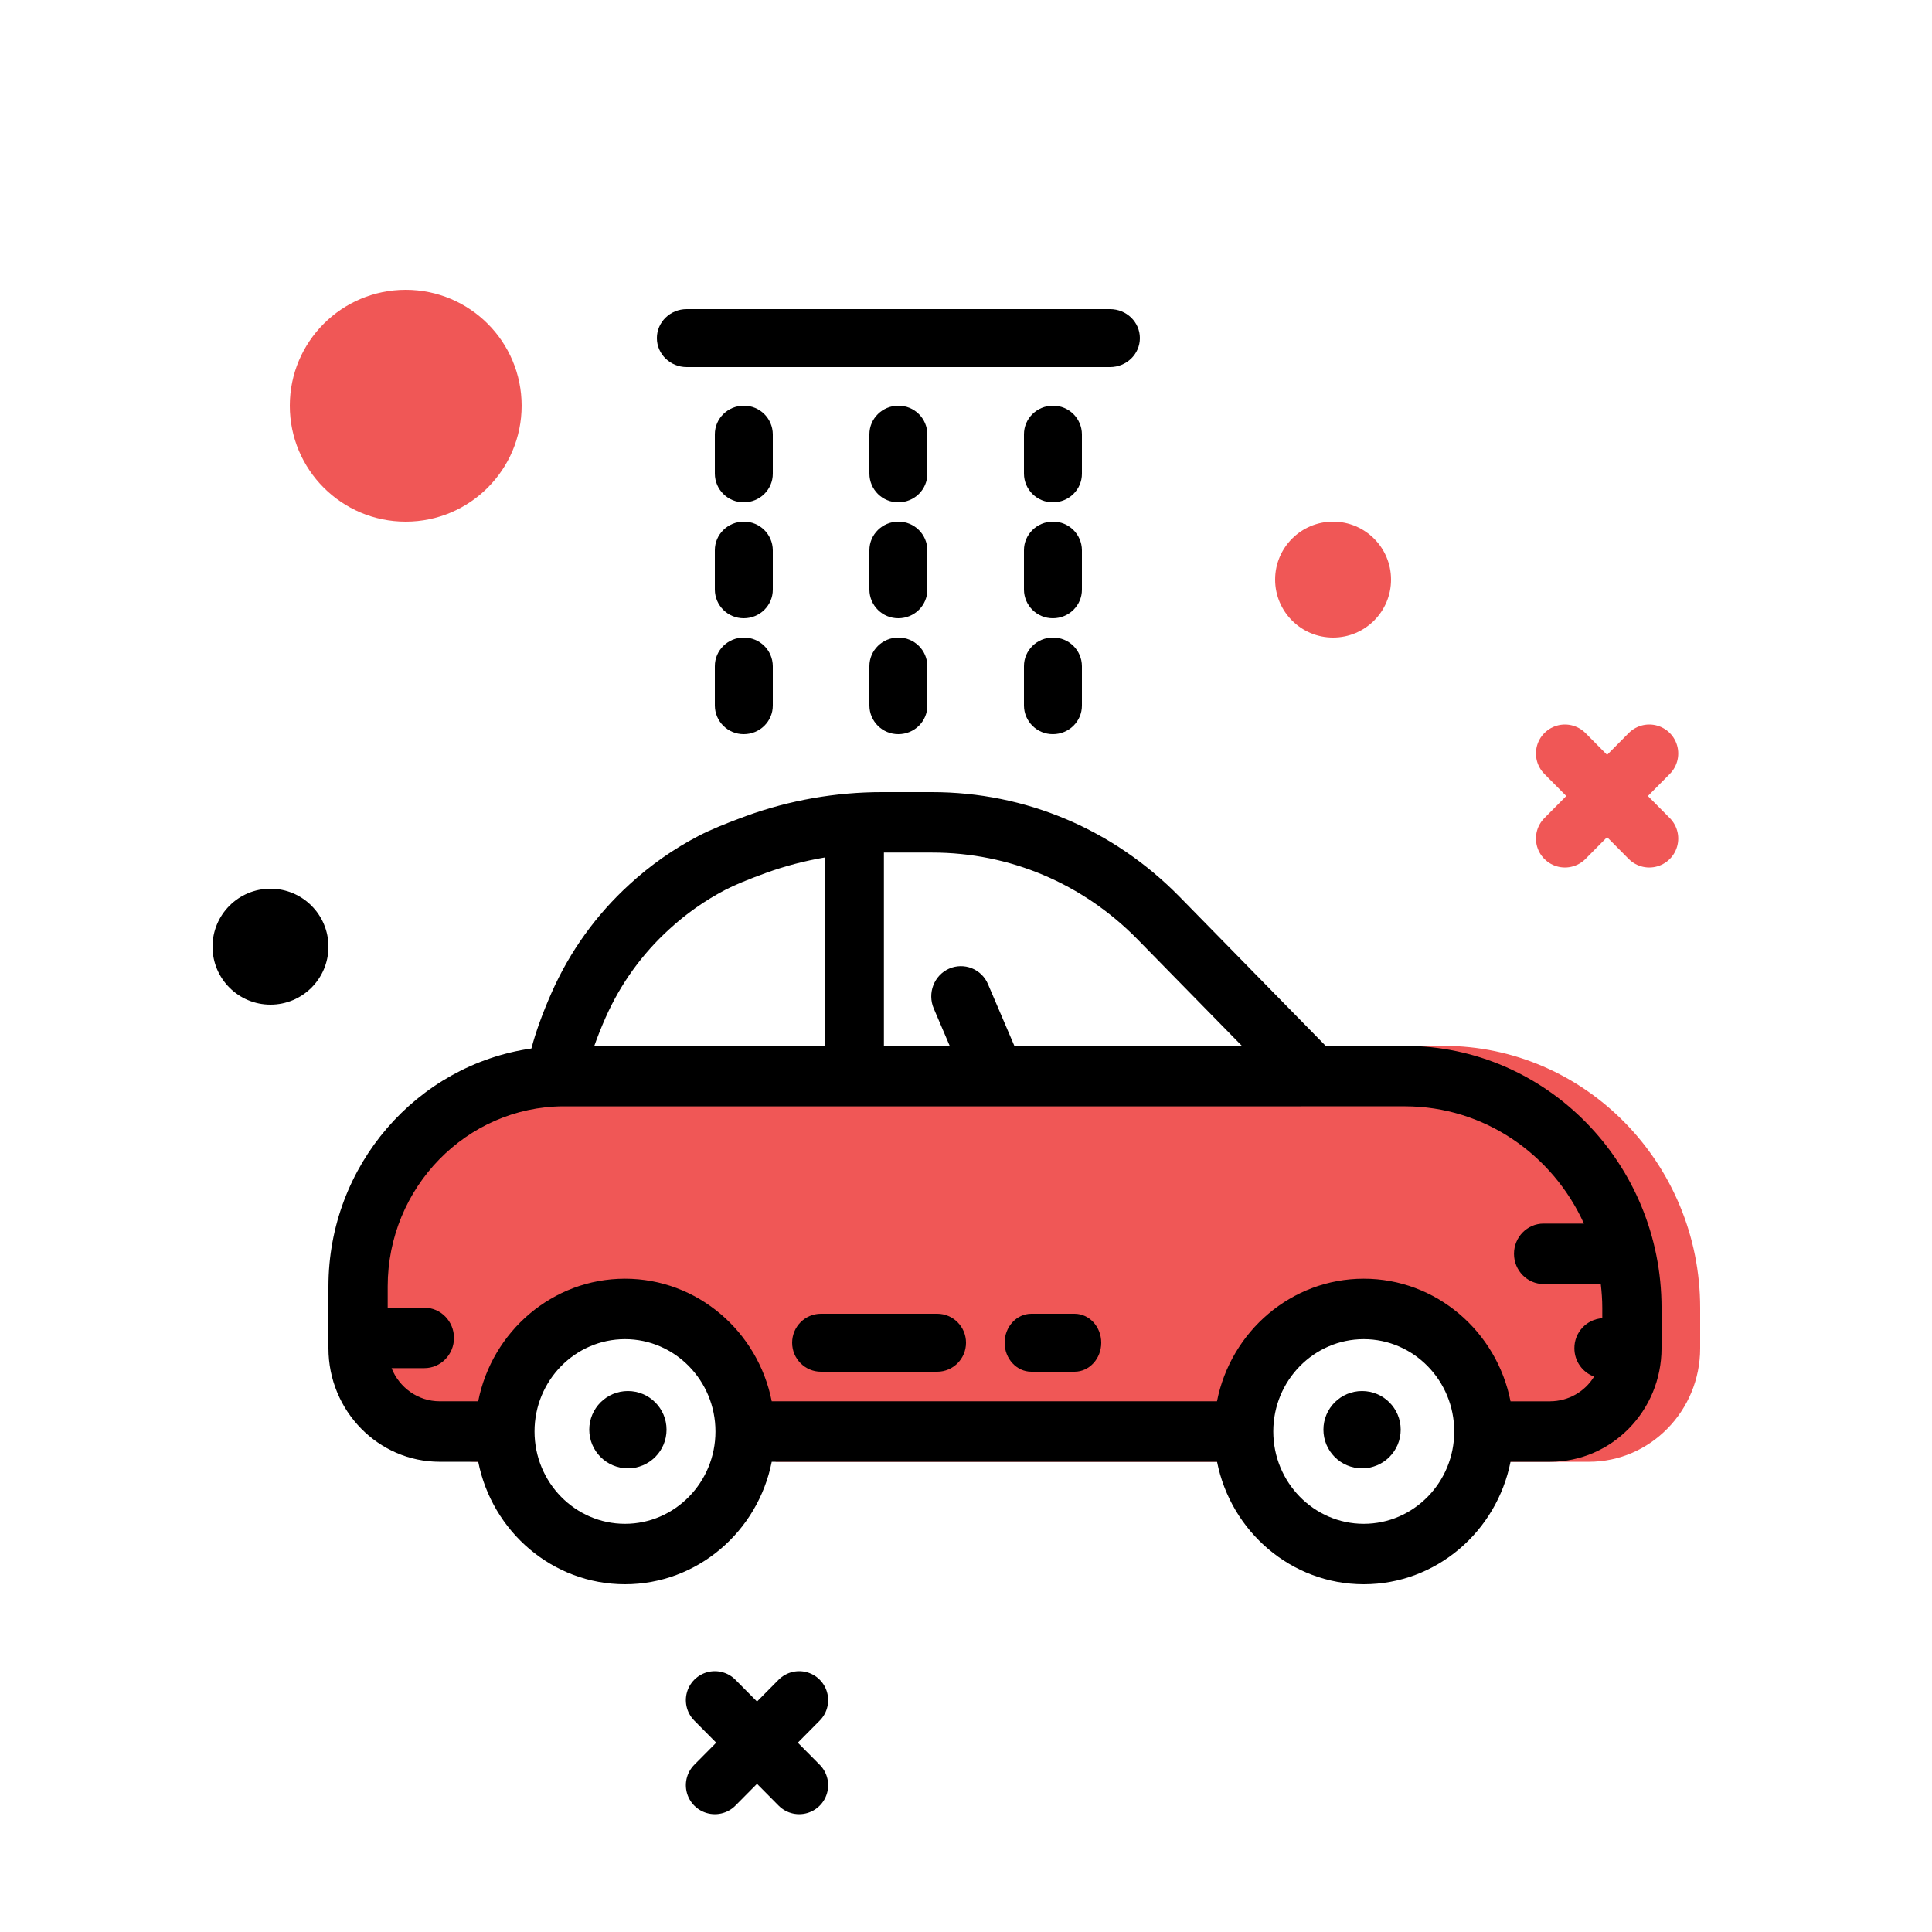
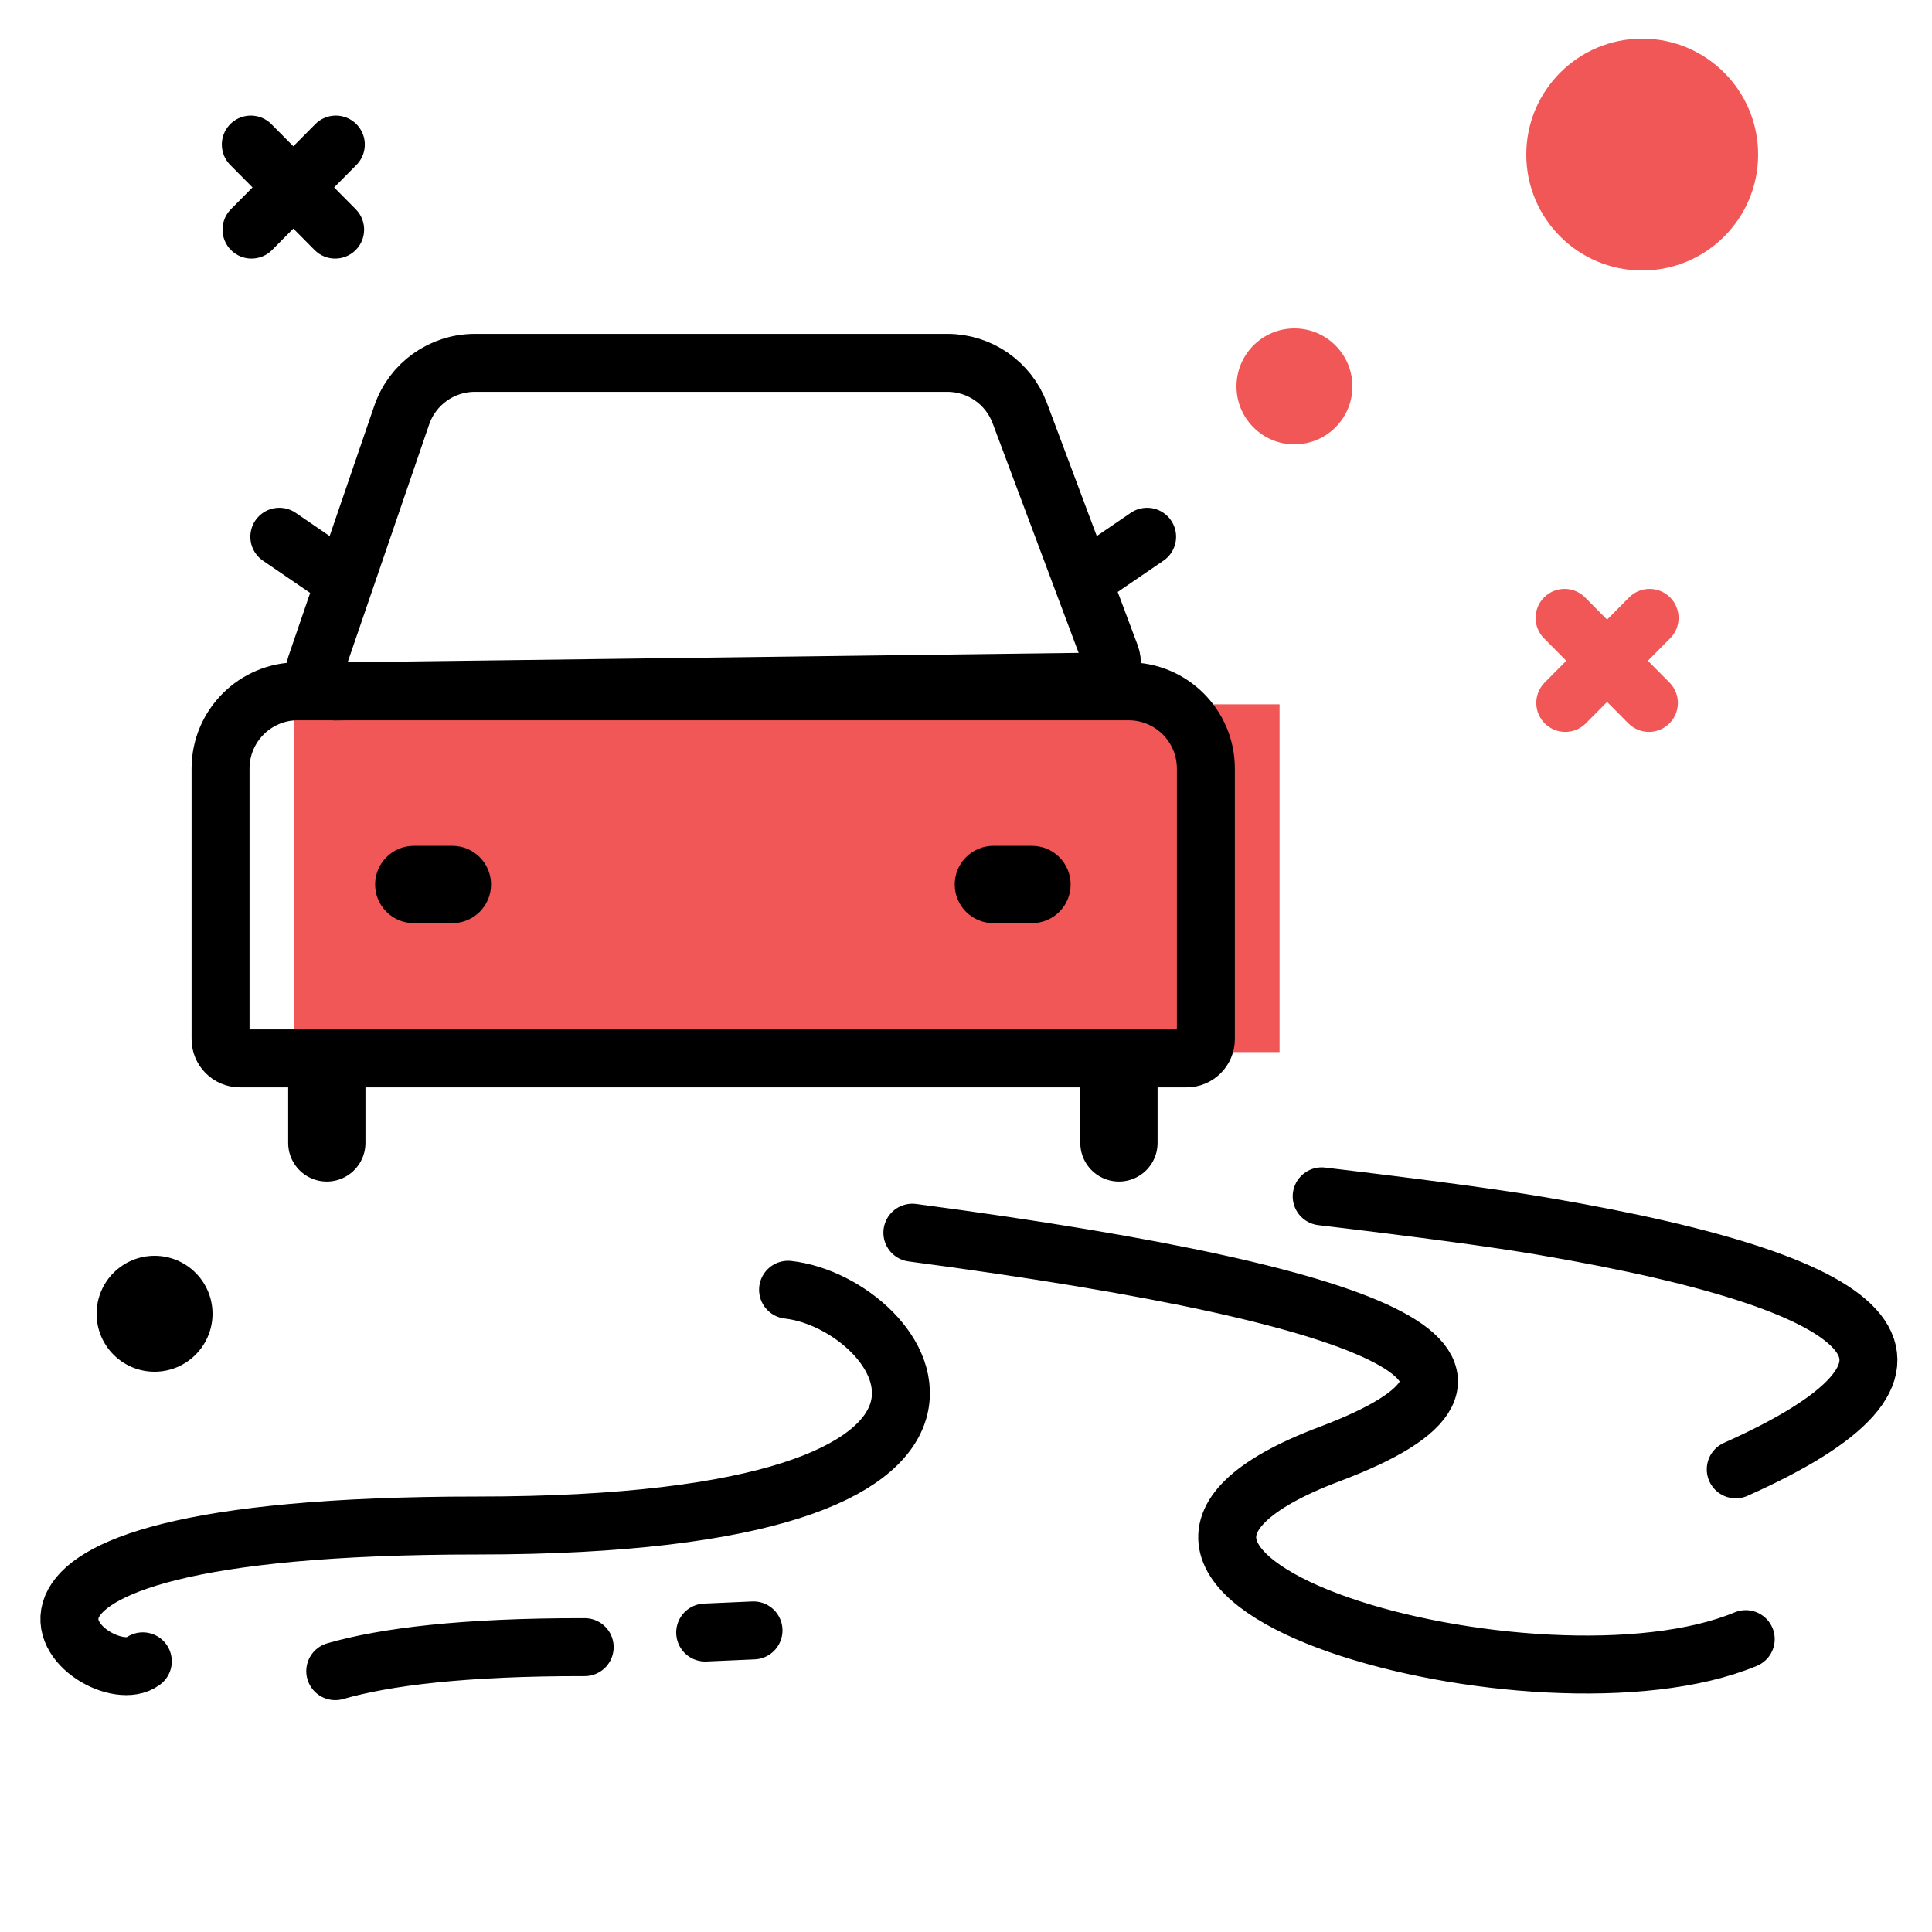
<svg xmlns="http://www.w3.org/2000/svg" width="100" height="100" viewBox="0 0 100 100">
-   <g fill="none" fill-rule="evenodd" transform="translate(11 15)">
-     <circle cx="10" cy="6" r="6" fill="#F05756" />
+   <g fill="none" fill-rule="evenodd">
    <g stroke="#000" stroke-linecap="round" stroke-linejoin="round" stroke-width="3">
-       <path d="M26 73l4.365 4.402M30.365 73L26 77.402" />
+       <path d="M40.79 66.758c6.115.689 14.387 12.202-16.078 12.202-30.466 0-19.734 8.863-17.32 7.03M30.263 85.256c-6.25-.01-10.335.5-12.91 1.243M47.224 63.804c25.64 3.399 32.841 7.217 21.602 11.455-16.86 6.356 10.912 14.01 21.533 9.582M68.41 61.923c5.23.622 9.027 1.134 11.392 1.536 18.457 3.14 21.804 7.338 10.04 12.594M36.5 84.5l2.501-.11" />
    </g>
-     <g stroke="#F05756" stroke-linecap="round" stroke-linejoin="round" stroke-width="3">
-       <path d="M70 24l4.365 4.402M74.365 24L70 28.402" />
+     <path fill="#F05756" d="M15.229 36.456h51v18h-51z" />
+     <g transform="translate(11.416 18.782)">
+       <path stroke="#000" stroke-width="3" d="M4 17h43a4 4 0 0 1 4 4v14a1 1 0 0 1-1 1H1a1 1 0 0 1-1-1V21a4 4 0 0 1 4-4z" />
+       <rect width="6" height="4" x="8" y="25" fill="#000" rx="2" />
+       <rect width="6" height="4" x="38" y="25" fill="#000" rx="2" />
+       <path stroke="#000" stroke-linecap="round" stroke-linejoin="round" stroke-width="4" d="M5.5 36.625v3.75M46.5 36.625v3.75" />
+       <path stroke="#000" stroke-linecap="round" stroke-linejoin="round" stroke-width="3" d="M47.958 9l-3.291 2.25M3.042 9l3.291 2.25" />
+       <path stroke="#000" stroke-width="3" d="M13.16 0h24.46a4 4 0 0 1 3.746 2.597l4.703 12.555a1 1 0 0 1-.924 1.35l-39.256.504a1 1 0 0 1-.96-1.324L9.378 2.703A4 4 0 0 1 13.16 0z" />
    </g>
-     <circle cx="3" cy="34" r="3" fill="#000" />
-     <path fill="#F05756" d="M63.714 39.133h-4.097c-23.183.578-36.887.623-41.112.136C12.582 40.119 8 45.32 8 51.586v3.2c0 3.24 2.583 5.875 5.758 5.875 5.88-9.715 11.011-9.715 15.393 0h24.842c.152-5.874 6.915-12.666 12.787 0h4.462c3.174 0 5.757-2.636 5.758-5.874v-2.09c0-7.48-5.96-13.564-13.286-13.564z" />
-     <g fill="#000" fill-rule="nonzero" transform="translate(6 1)">
-       <path d="M42 1.5c0-.828-.692-1.5-1.544-1.5H18.544C17.692 0 17 .672 17 1.5S17.692 3 18.544 3h21.911C41.308 3 42 2.329 42 1.5zM23 6.479A1.49 1.49 0 0 0 21.5 5c-.828 0-1.5.662-1.5 1.479V8.52A1.49 1.49 0 0 0 21.5 10c.828 0 1.5-.662 1.5-1.479V6.48zM39 6.479A1.49 1.49 0 0 0 37.5 5c-.828 0-1.5.662-1.5 1.479V8.52A1.49 1.49 0 0 0 37.5 10c.828 0 1.5-.662 1.5-1.479V6.48zM31 6.479A1.49 1.49 0 0 0 29.5 5c-.828 0-1.5.662-1.5 1.479V8.52A1.49 1.49 0 0 0 29.5 10c.828 0 1.5-.662 1.5-1.479V6.48zM23 12.479A1.49 1.49 0 0 0 21.5 11c-.828 0-1.5.662-1.5 1.479v2.042A1.49 1.49 0 0 0 21.5 16c.828 0 1.5-.662 1.5-1.479V12.48zM39 12.479A1.49 1.49 0 0 0 37.5 11c-.828 0-1.5.662-1.5 1.479v2.042A1.49 1.49 0 0 0 37.5 16c.828 0 1.5-.662 1.5-1.479V12.48zM31 12.479A1.49 1.49 0 0 0 29.5 11c-.828 0-1.5.662-1.5 1.479v2.042A1.49 1.49 0 0 0 29.5 16c.828 0 1.5-.662 1.5-1.479V12.48zM21.5 17c-.828 0-1.5.662-1.5 1.479v2.042A1.49 1.49 0 0 0 21.5 22c.828 0 1.5-.662 1.5-1.479V18.48A1.49 1.49 0 0 0 21.5 17zM37.5 17c-.828 0-1.5.662-1.5 1.479v2.042A1.49 1.49 0 0 0 37.5 22c.828 0 1.5-.662 1.5-1.479V18.48A1.49 1.49 0 0 0 37.5 17zM29.5 17c-.828 0-1.5.662-1.5 1.479v2.042A1.49 1.49 0 0 0 29.5 22c.828 0 1.5-.662 1.5-1.479V18.48A1.49 1.49 0 0 0 29.5 17zM55.714 38.133h-4.097l-7.563-7.717C40.63 26.924 36.08 25 31.24 25h-2.56a20.64 20.64 0 0 0-7.065 1.237c-1.044.38-1.866.723-2.44 1.02a16.645 16.645 0 0 0-3.593 2.52 16.698 16.698 0 0 0-4.024 5.586c-.475 1.075-.827 2.048-1.053 2.906C4.582 39.119 0 44.32 0 50.586v3.2c0 3.24 2.583 5.875 5.758 5.875h1.995C8.468 63.272 11.601 66 15.35 66c3.747 0 6.88-2.728 7.595-6.34h23.049c.714 3.612 3.848 6.34 7.595 6.34 3.748 0 6.881-2.728 7.596-6.34h2.058c3.174 0 5.757-2.635 5.758-5.873v-2.09c0-7.48-5.96-13.564-13.286-13.564zm-13.828-5.505l5.395 5.505H35.503l-1.362-3.187a1.52 1.52 0 0 0-2.019-.808c-.776.345-1.13 1.267-.792 2.06l.827 1.935h-3.406V28.129h2.49c4.02 0 7.801 1.597 10.645 4.499zm-27.53 4.018a13.601 13.601 0 0 1 3.278-4.543 13.555 13.555 0 0 1 2.929-2.056c.452-.234 1.171-.533 2.08-.863.989-.359 2.006-.624 3.041-.8v9.749H13.762c.16-.46.36-.959.593-1.487zm.994 26.226c-2.583 0-4.683-2.144-4.683-4.78 0-2.634 2.1-4.777 4.683-4.777 2.582 0 4.682 2.143 4.682 4.778s-2.1 4.779-4.682 4.779zm38.238 0c-2.582 0-4.683-2.144-4.683-4.78 0-2.634 2.101-4.777 4.683-4.777s4.683 2.143 4.683 4.778-2.1 4.779-4.683 4.779zm9.655-6.34h-2.058c-.712-3.615-3.847-6.347-7.597-6.347-3.75 0-6.884 2.732-7.597 6.346H22.945c-.712-3.614-3.847-6.346-7.597-6.346-3.75 0-6.885 2.732-7.597 6.346H5.758c-1.127 0-2.091-.711-2.491-1.716h1.697c.847 0 1.534-.7 1.534-1.564 0-.864-.687-1.565-1.534-1.565H3.067v-1.1c0-5.117 4.076-9.295 9.085-9.324l.017.002H50.311l.026-.002h5.377c4.108 0 7.649 2.493 9.27 6.07h-2.087c-.846 0-1.533.701-1.533 1.565 0 .863.687 1.564 1.533 1.564h2.959c.047.406.078.817.078 1.236v.534a1.547 1.547 0 0 0-1.444 1.555c0 .679.427 1.251 1.02 1.467a2.674 2.674 0 0 1-2.267 1.278z" />
-       <path d="M31.511 52H25.49c-.822 0-1.489.672-1.489 1.5s.667 1.5 1.489 1.5h6.022c.822 0 1.489-.672 1.489-1.5s-.667-1.5-1.489-1.5zM38.618 52h-2.236c-.763 0-1.382.672-1.382 1.5s.619 1.5 1.382 1.5h2.236c.763 0 1.382-.672 1.382-1.5s-.618-1.5-1.382-1.5z" />
-       <circle cx="15.5" cy="58" r="2" />
-       <circle cx="53.5" cy="58" r="2" />
+     <g transform="translate(5 2)">
+       <circle cx="80" cy="6" r="6" fill="#F05756" />
+       <g fill="#000" fill-rule="nonzero">
+         <path d="M13.43 6.556l-4.365 4.402a1.5 1.5 0 0 1-2.13-2.112L11.3 4.444a1.5 1.5 0 1 1 2.13 2.112z" />
+         <path d="M6.935 6.556l4.365 4.402a1.5 1.5 0 0 0 2.13-2.112L9.065 4.444a1.5 1.5 0 1 0-2.13 2.112z" />
+       </g>
+       <g fill="#F05756" fill-rule="nonzero">
+         <path d="M81.43 31.056l-4.365 4.402a1.5 1.5 0 0 1-2.13-2.112l4.365-4.402a1.5 1.5 0 1 1 2.13 2.112z" />
+         <path d="M74.935 31.056l4.365 4.402a1.5 1.5 0 0 0 2.13-2.112l-4.365-4.402a1.5 1.5 0 1 0-2.13 2.112z" />
+       </g>
+       <circle cx="3" cy="66" r="3" fill="#000" />
+       <circle cx="62" cy="18" r="3" fill="#F05756" />
    </g>
-     <circle cx="58" cy="15" r="3" fill="#F05756" />
  </g>
</svg>
